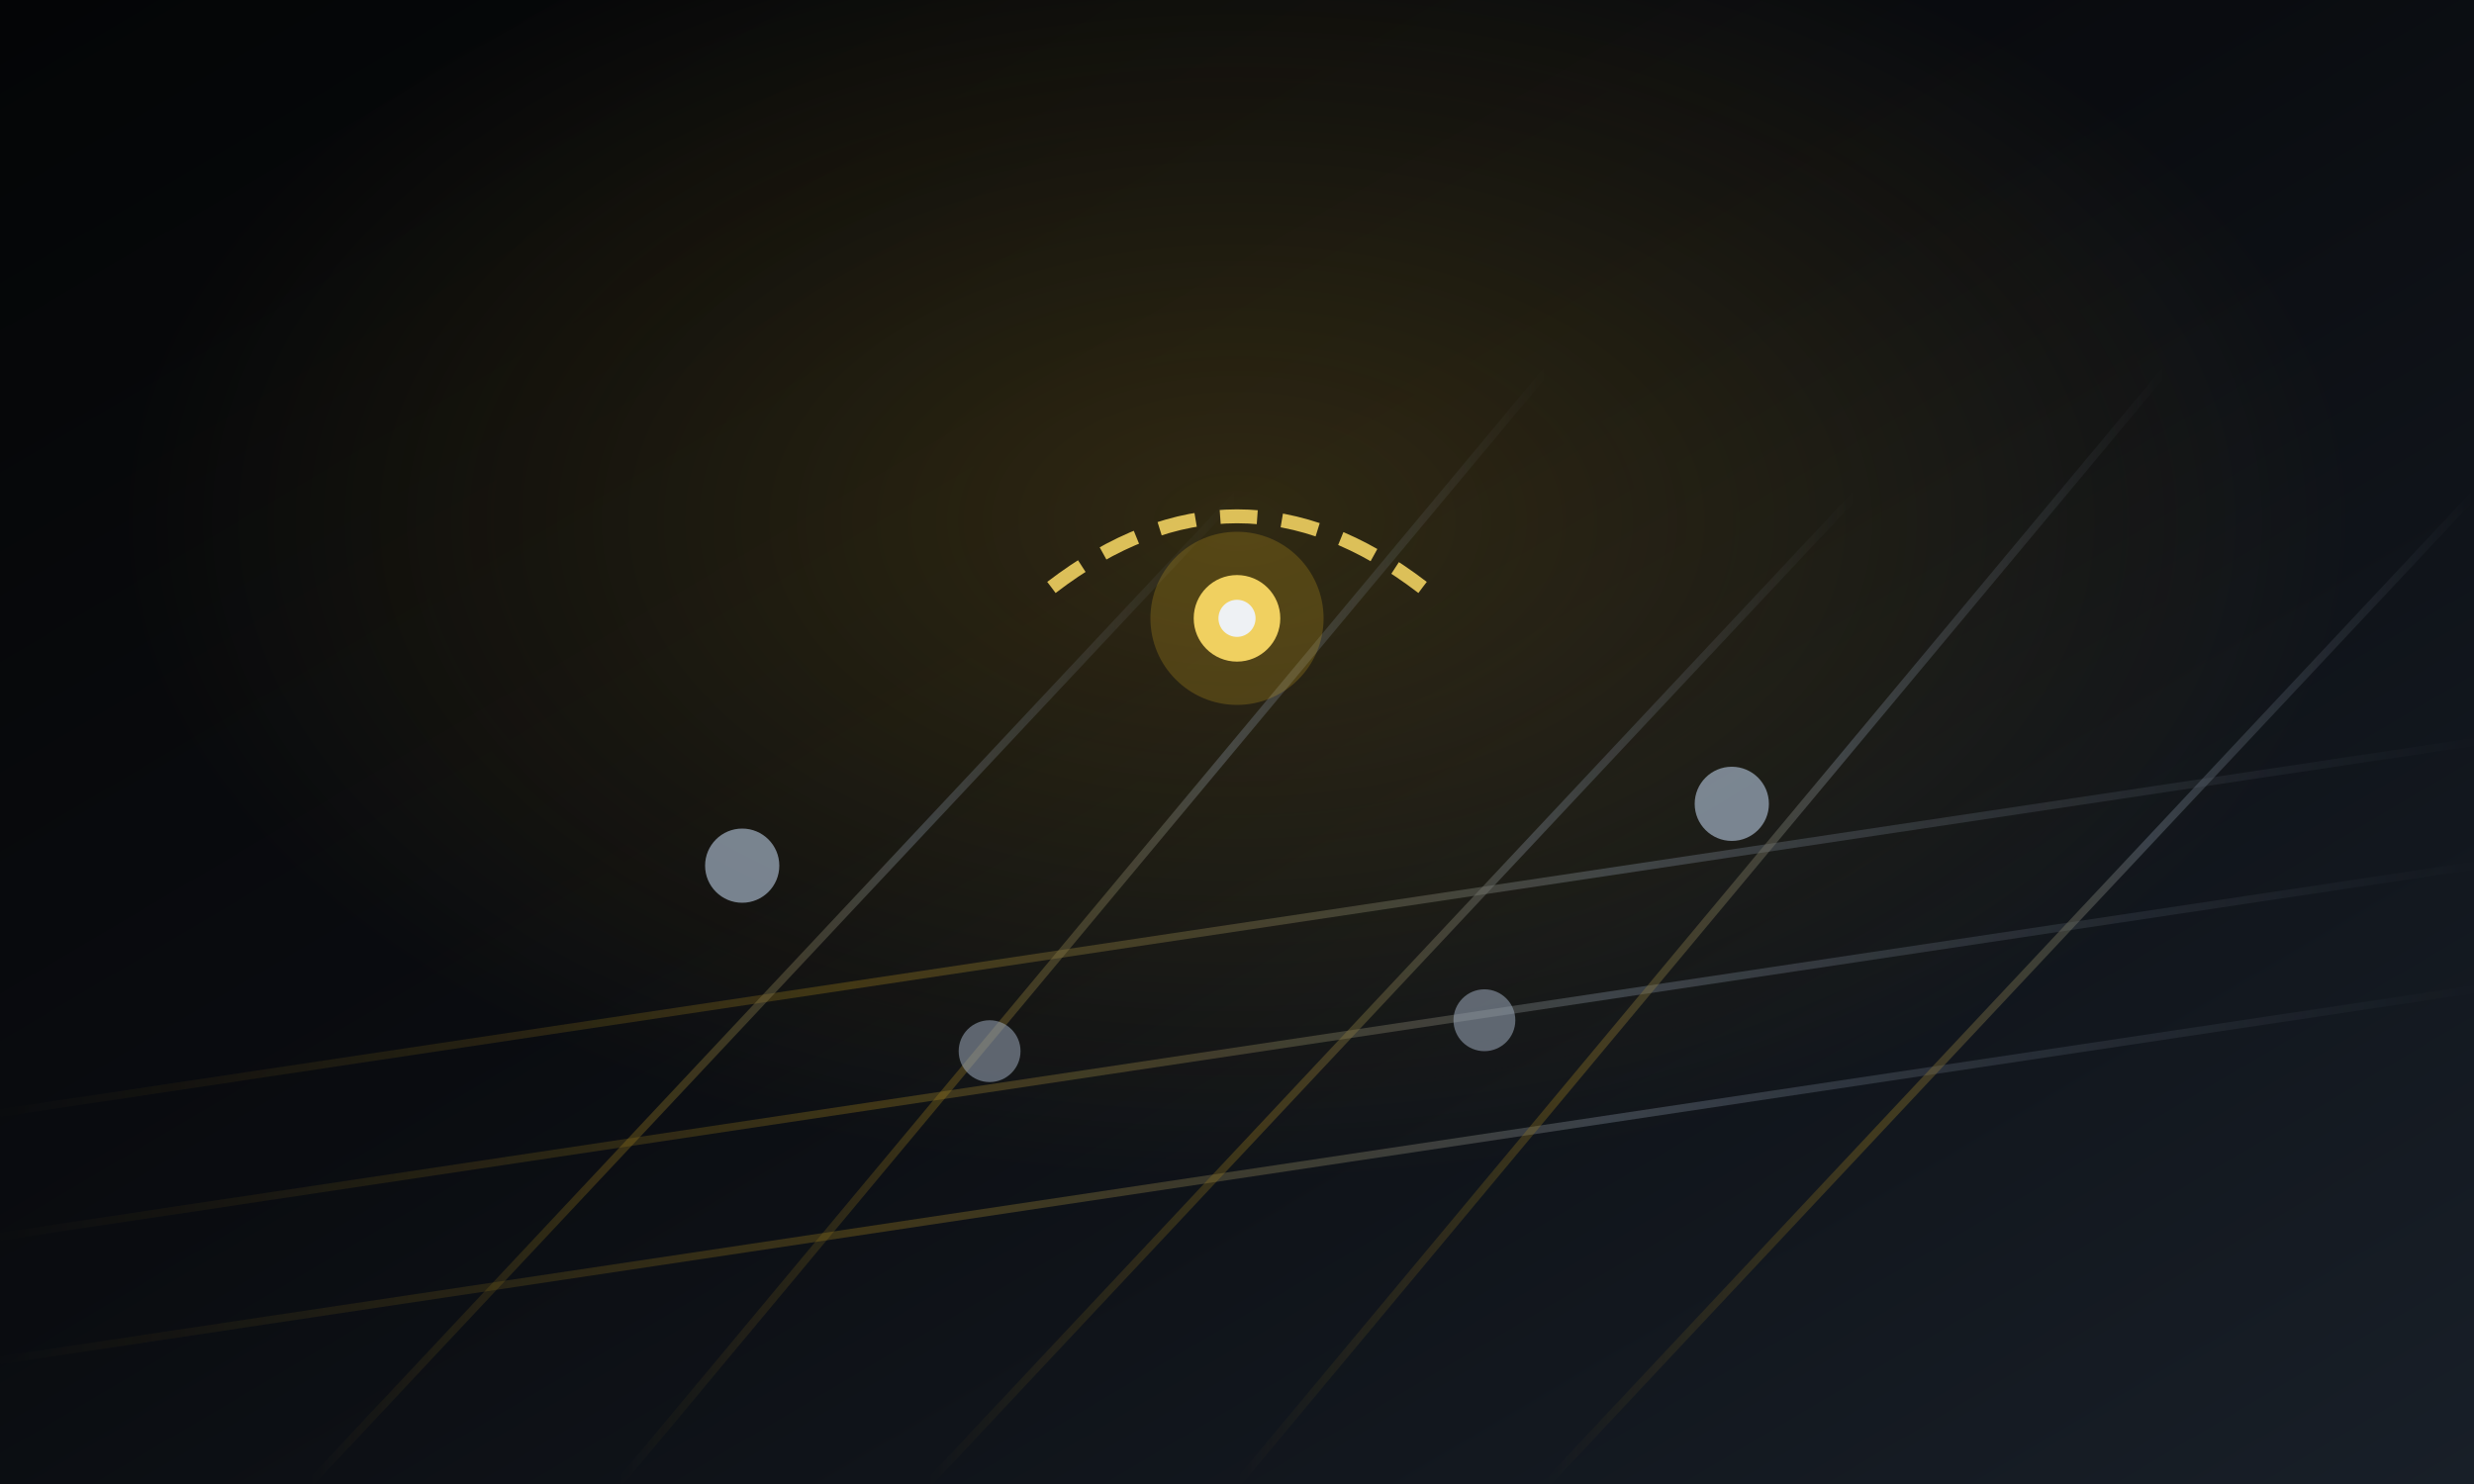
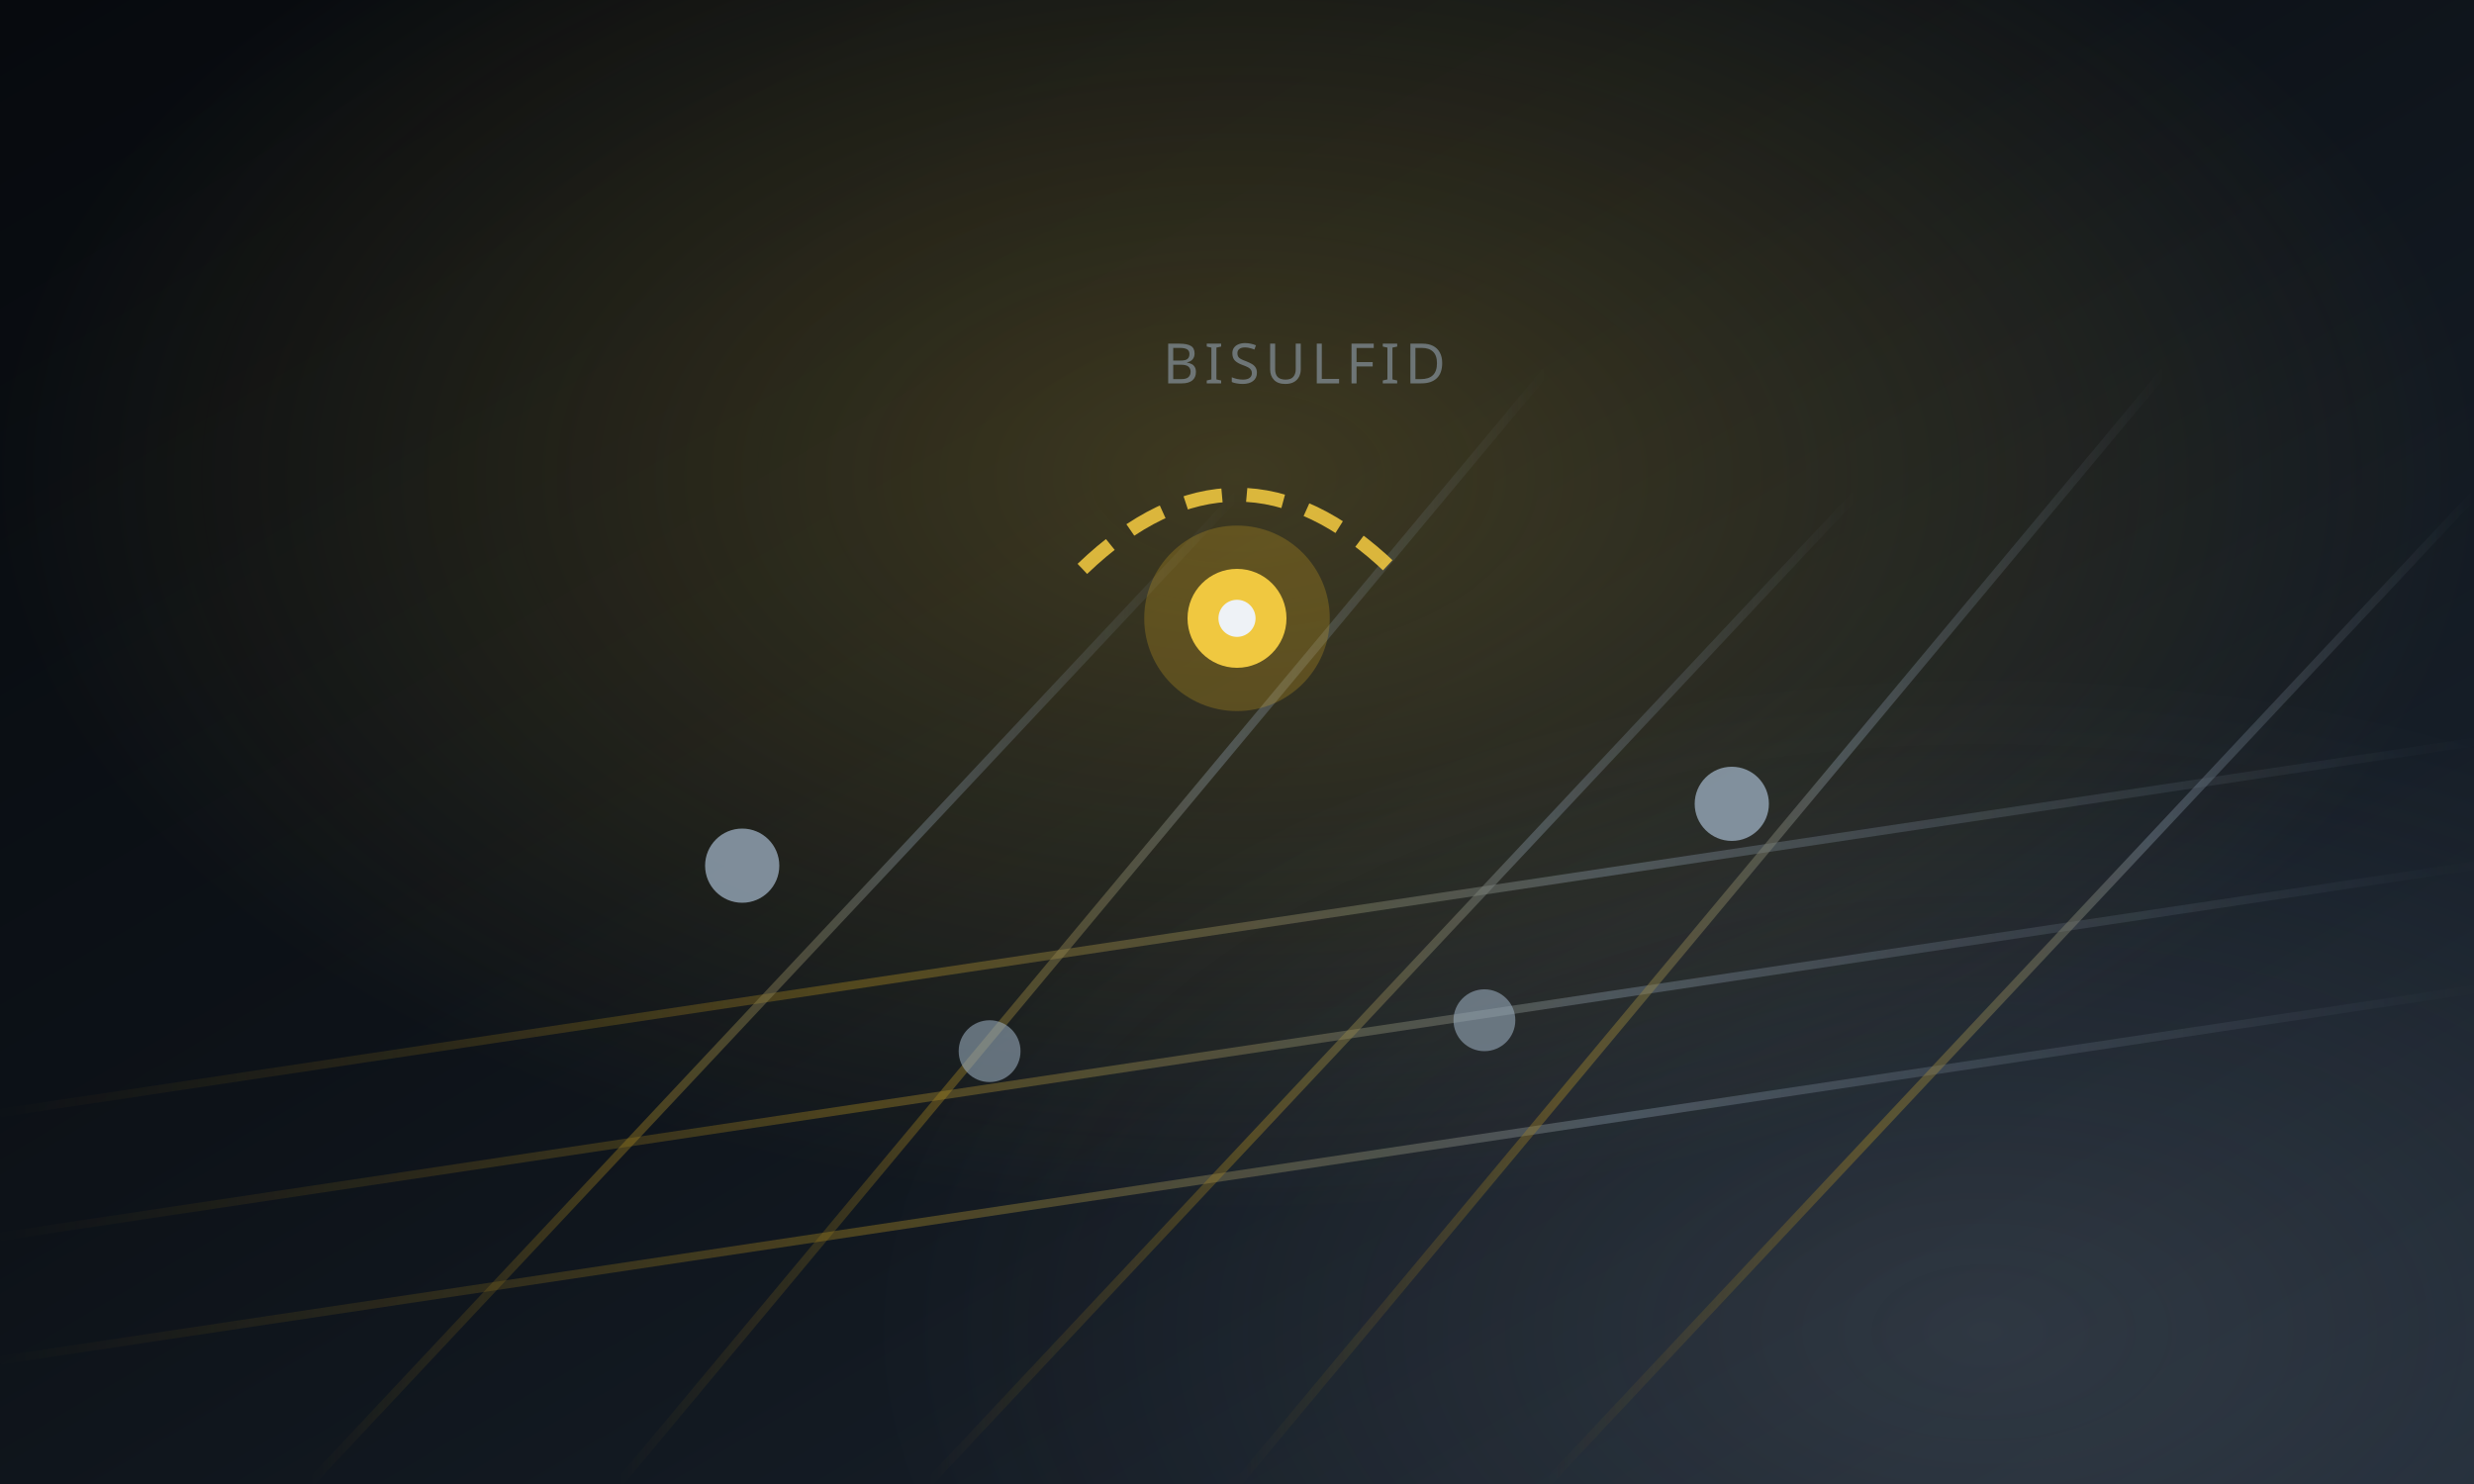
<svg xmlns="http://www.w3.org/2000/svg" viewBox="0 0 400 240" role="img" aria-label="Chemical space lattice" preserveAspectRatio="xMidYMid slice">
  <defs>
    <linearGradient id="space-bg" x1="0%" y1="0%" x2="100%" y2="100%">
-       <stop offset="0%" stop-color="#040506" />
-       <stop offset="45%" stop-color="#0a0c10" />
-       <stop offset="100%" stop-color="#181f28" />
+       <stop offset="0%" stop-color="#070a0e" />
+       <stop offset="42%" stop-color="#0d1218" />
+       <stop offset="100%" stop-color="#1c2632" />
    </linearGradient>
    <linearGradient id="lattice-line" x1="0%" y1="0%" x2="100%" y2="0%">
-       <stop offset="0%" stop-color="#e0b020" stop-opacity="0" />
-       <stop offset="35%" stop-color="#e0b020" stop-opacity="0.35" />
-       <stop offset="65%" stop-color="#9aa8ba" stop-opacity="0.45" />
-       <stop offset="100%" stop-color="#9aa8ba" stop-opacity="0" />
+       <stop offset="0%" stop-color="#c89412" stop-opacity="0" />
+       <stop offset="35%" stop-color="#e0b020" stop-opacity="0.42" />
+       <stop offset="65%" stop-color="#9aacbe" stop-opacity="0.48" />
+       <stop offset="100%" stop-color="#9aacbe" stop-opacity="0" />
    </linearGradient>
-     <radialGradient id="sulfur-halo" cx="50%" cy="35%" r="45%">
-       <stop offset="0%" stop-color="#e0b020" stop-opacity="0.18" />
-       <stop offset="100%" stop-color="#e0b020" stop-opacity="0" />
+     <radialGradient id="sulfur-halo" cx="50%" cy="32%" r="50%">
+       <stop offset="0%" stop-color="#f0c840" stop-opacity="0.22" />
+       <stop offset="100%" stop-color="#f0c840" stop-opacity="0" />
+     </radialGradient>
+     <radialGradient id="moly-sheen" cx="80%" cy="90%" r="45%">
+       <stop offset="0%" stop-color="#d8e0ea" stop-opacity="0.12" />
+       <stop offset="100%" stop-color="#d8e0ea" stop-opacity="0" />
    </radialGradient>
  </defs>
  <rect width="400" height="240" fill="url(#space-bg)" />
  <rect width="400" height="240" fill="url(#sulfur-halo)" />
-   <g opacity="0.65" stroke="url(#lattice-line)" stroke-width="1.25" fill="none">
+   <rect width="400" height="240" fill="url(#moly-sheen)" />
+   <g opacity="0.68" stroke="url(#lattice-line)" stroke-width="1.35" fill="none">
    <line x1="0" y1="180" x2="400" y2="120" />
    <line x1="0" y1="200" x2="400" y2="140" />
    <line x1="0" y1="220" x2="400" y2="160" />
    <line x1="50" y1="240" x2="200" y2="80" />
    <line x1="150" y1="240" x2="300" y2="80" />
    <line x1="250" y1="240" x2="400" y2="80" />
    <line x1="100" y1="240" x2="250" y2="60" />
    <line x1="200" y1="240" x2="350" y2="60" />
  </g>
-   <circle cx="200" cy="100" r="14" fill="#e0b020" opacity="0.22" />
-   <circle cx="200" cy="100" r="7" fill="#f0d060" />
-   <circle cx="200" cy="100" r="3" fill="#eef1f4" />
-   <circle cx="120" cy="140" r="6" fill="#9aa8ba" opacity="0.75" />
-   <circle cx="280" cy="130" r="6" fill="#9aa8ba" opacity="0.75" />
-   <circle cx="160" cy="170" r="5" fill="#9aa8ba" opacity="0.55" />
-   <circle cx="240" cy="165" r="5" fill="#9aa8ba" opacity="0.55" />
-   <path d="M 170 95 Q 200 72 230 95" fill="none" stroke="#f0d060" stroke-width="2.25" stroke-dasharray="6 4" opacity="0.9" />
+   <circle cx="200" cy="100" r="15" fill="#e0b020" opacity="0.24" />
+   <circle cx="200" cy="100" r="8" fill="#f0c840" />
+   <circle cx="200" cy="100" r="3" fill="#eef2f6" />
+   <circle cx="120" cy="140" r="6" fill="#9aacbe" opacity="0.78" />
+   <circle cx="280" cy="130" r="6" fill="#9aacbe" opacity="0.78" />
+   <circle cx="160" cy="170" r="5" fill="#9aacbe" opacity="0.58" />
+   <circle cx="240" cy="165" r="5" fill="#9aacbe" opacity="0.58" />
+   <path d="M 175 92 Q 200 68 225 92" fill="none" stroke="#f0c840" stroke-width="2.25" stroke-dasharray="6 4" opacity="0.88" />
+   <text x="188" y="62" font-family="system-ui,sans-serif" font-size="9" fill="#9aacbe" opacity="0.55" letter-spacing="0.1em">BISULFID</text>
</svg>
